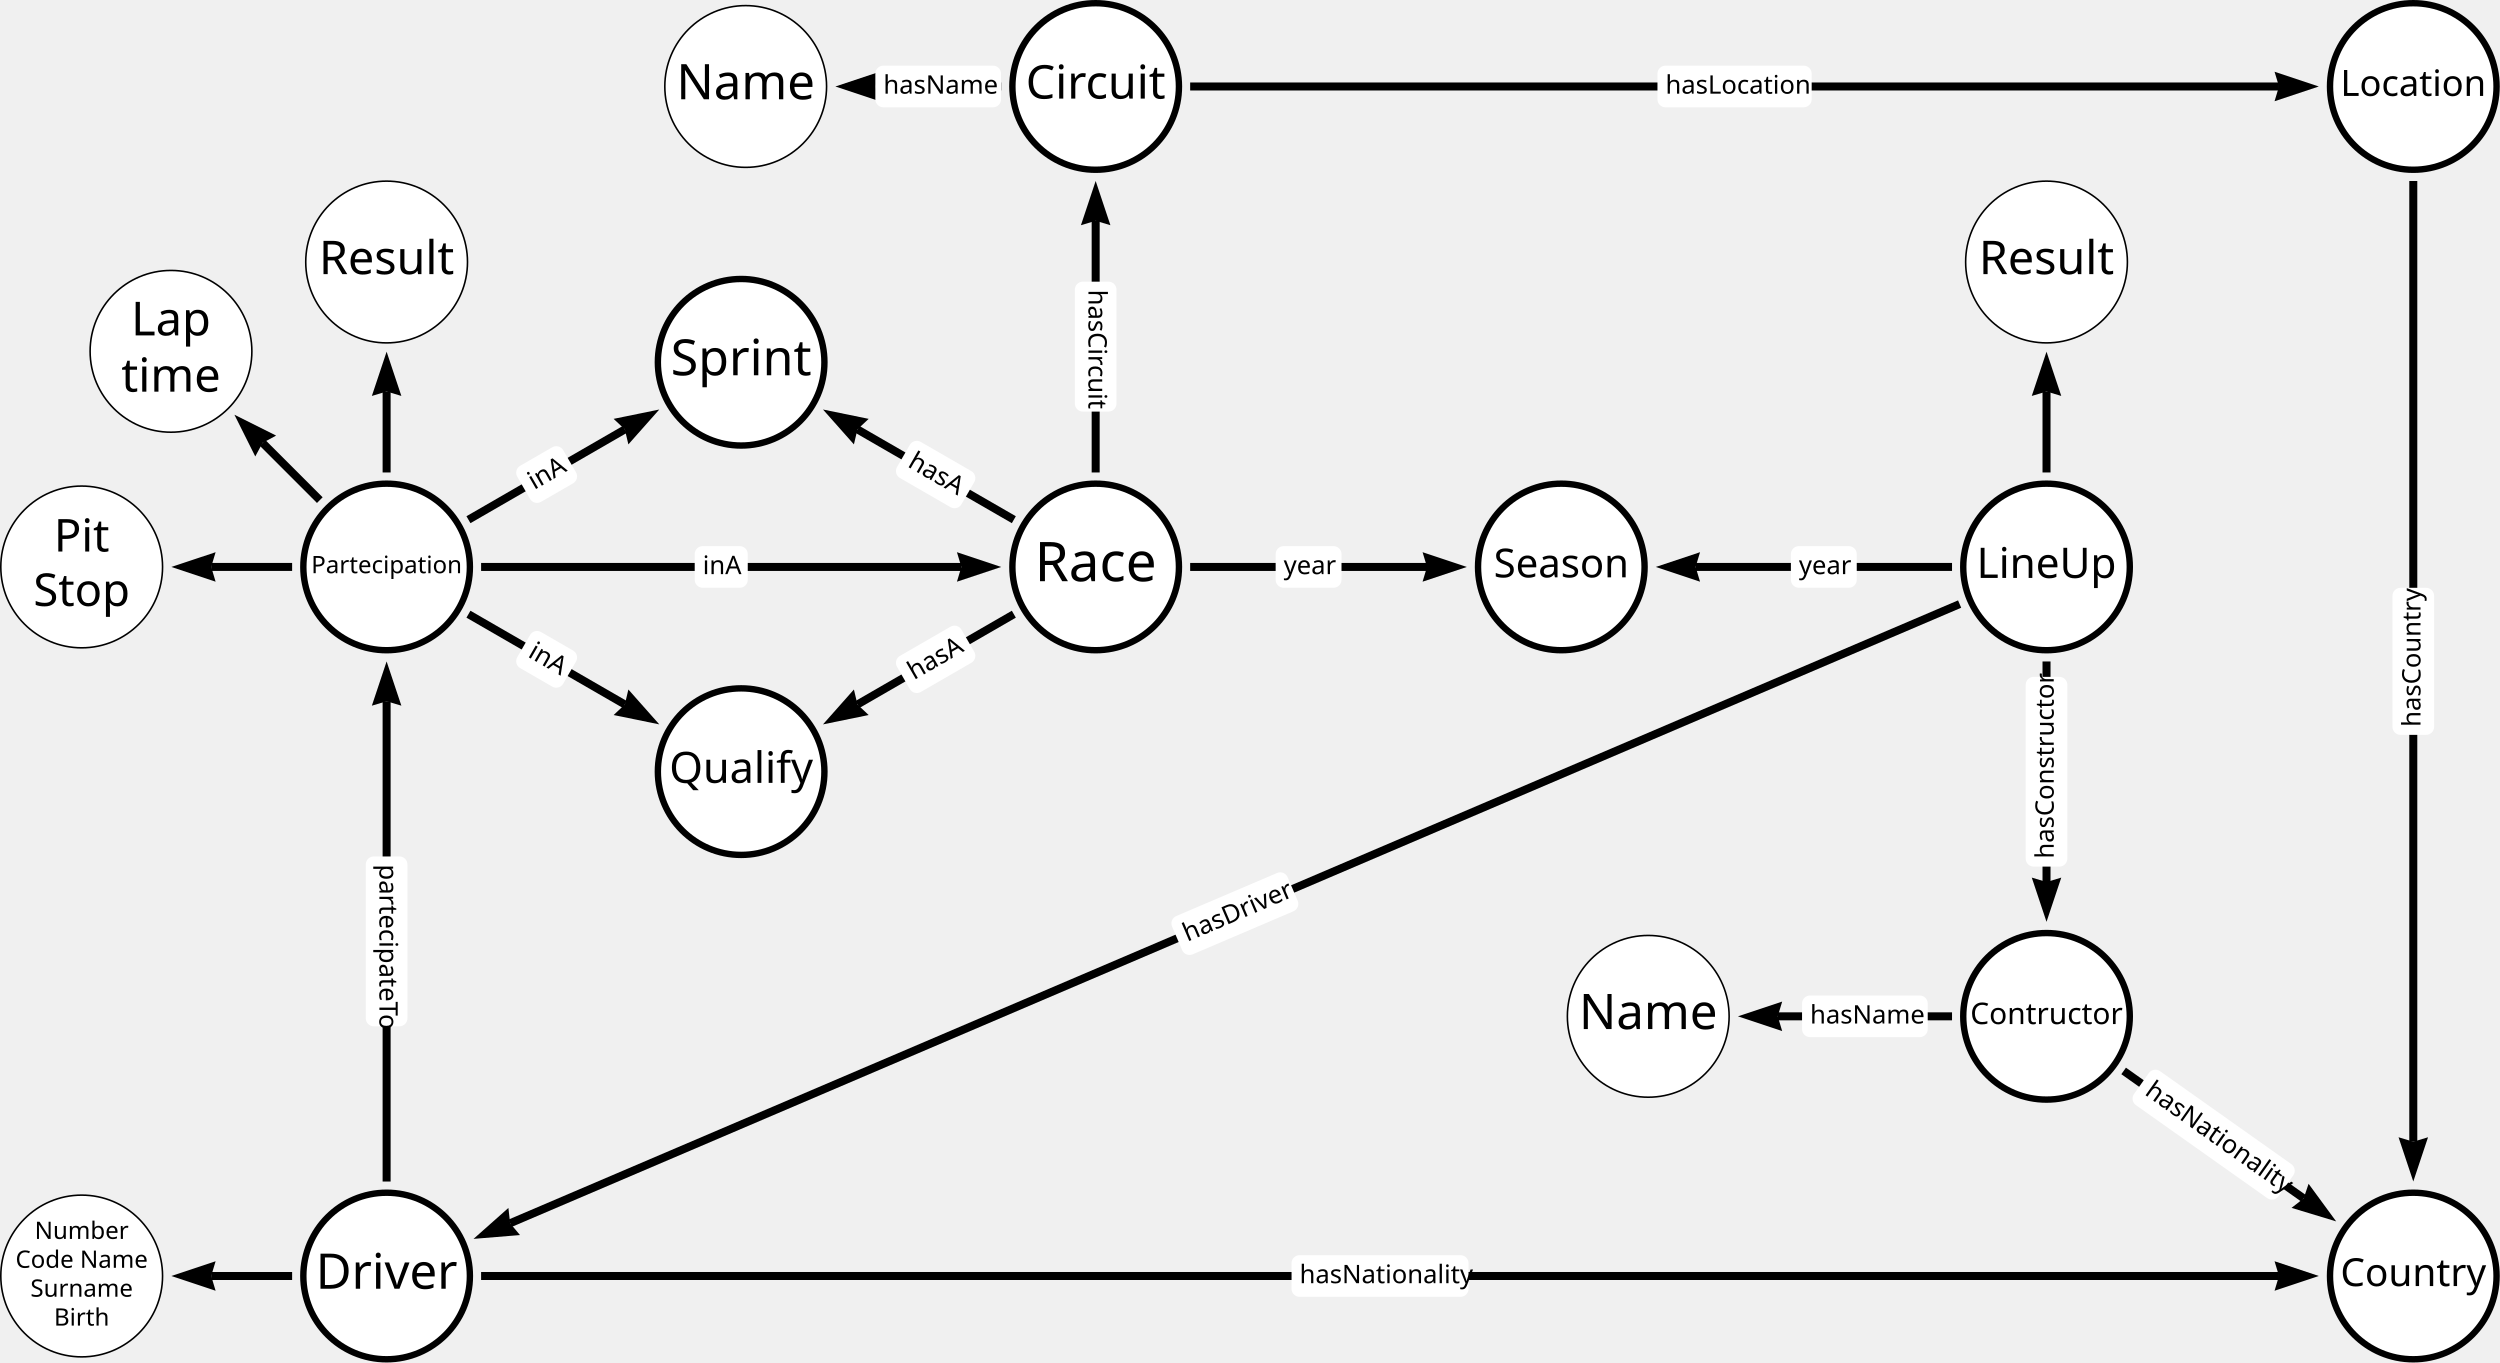
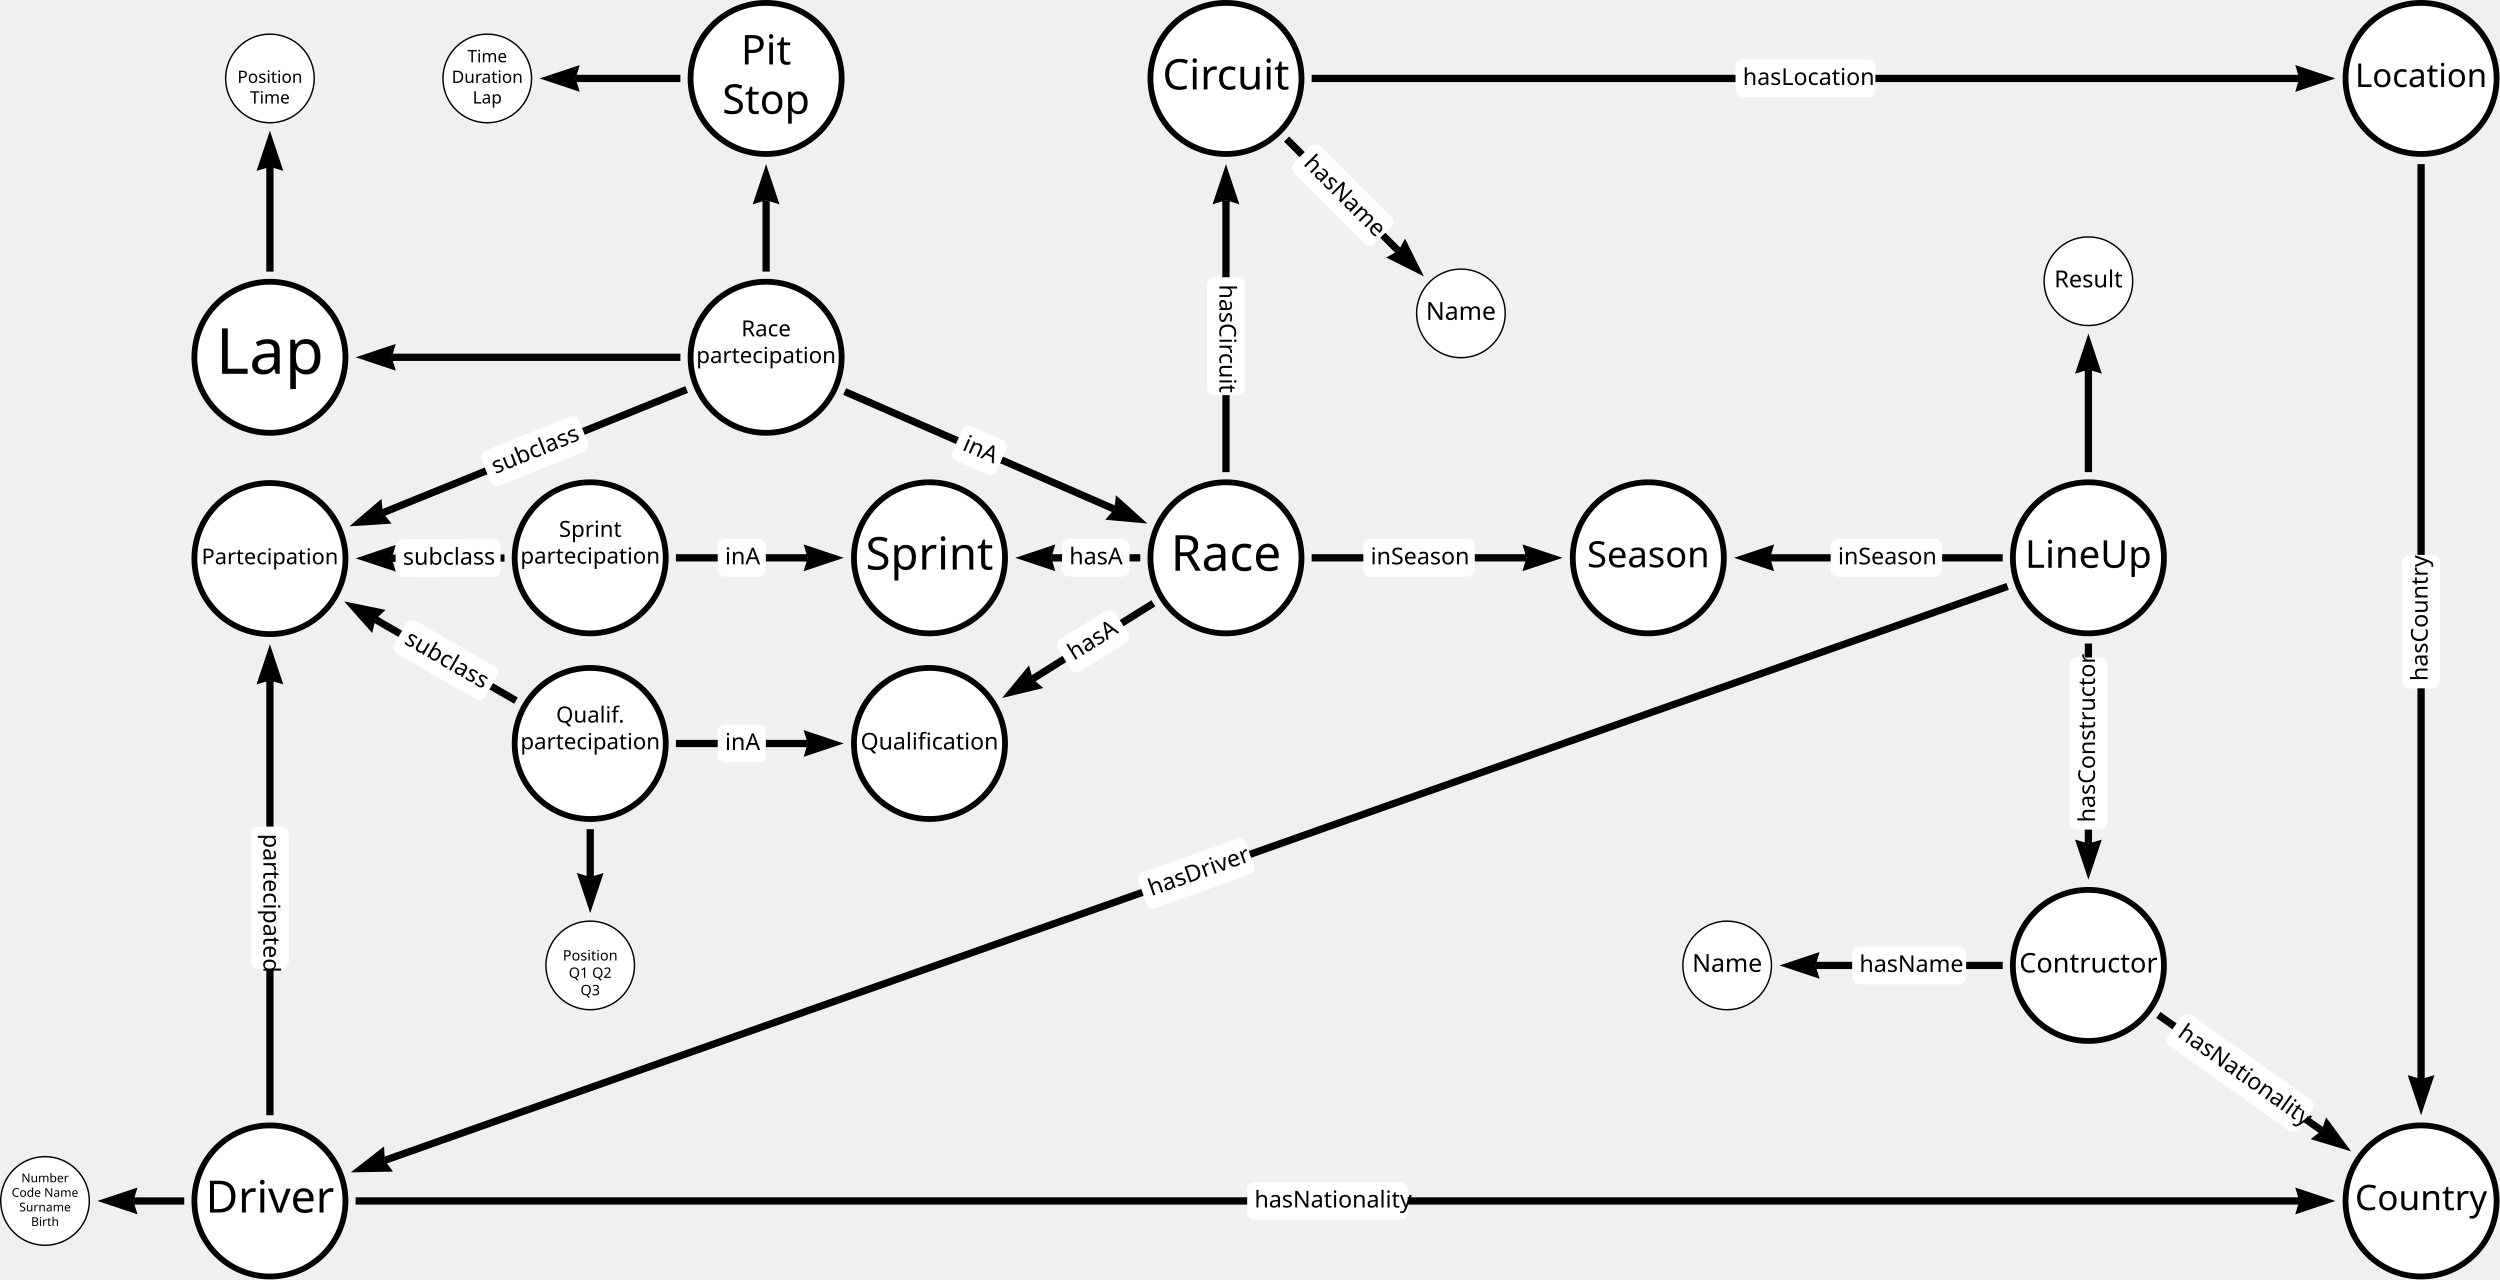
- <svg xmlns="http://www.w3.org/2000/svg" width="1561" height="851" viewBox="0 0 1561 851">
+ <svg xmlns="http://www.w3.org/2000/svg" width="1721" height="881" viewBox="0 0 1721 881">
  <defs>
    <style type="text/css" />
  </defs>
-   <g transform="translate(750.1355 54) scale(1)">
-     <g class="relationship">
-       <g transform="translate(-66 0) rotate(0)" stroke-width="5" stroke="#000000">
+   <g transform="translate(909.9529 84) scale(1)">
+     <g class="relationship">
+       <g transform="translate(-66 -30) rotate(0)" stroke-width="5" stroke="#000000">
        <path d="M 59 0 L 738.859 0" />
        <polygon points="-24.862,0 -27.625,9.208 0,0 -27.625,-9.208" fill="#000000" transform="translate(763.7214 0) rotate(0)" stroke="none" />
      </g>
-       <g transform="translate(332.9296 0) rotate(0) translate(0 -13)">
+       <g transform="translate(332.9296 -30) rotate(0) translate(0 -13)">
        <g transform="translate(0 0)">
          <g transform="translate(-48.14453 0)" fill="#ffffff" stroke="#000000" stroke-width="0">
            <rect x="0" y="0" width="96.289" height="26" rx="5" ry="5" stroke="none" />
            <text xml:space="preserve" x="5" y="17.5" stroke="none" text-anchor="left" font-family="sans-serif" font-size="16" font-weight="normal" fill="#000000">hasLocation</text>
          </g>
        </g>
      </g>
    </g>
    <g class="relationship">
-       <g transform="translate(756.7214 0) rotate(90)" stroke-width="5" stroke="#000000">
-         <path d="M 59 0 L 658.871 0" />
-         <polygon points="-24.862,0 -27.625,9.208 0,0 -27.625,-9.208" fill="#000000" transform="translate(683.7331 0) rotate(0)" stroke="none" />
-       </g>
-       <g transform="translate(756.7214 358.9355) rotate(270) translate(0 -13)">
+       <g transform="translate(756.7214 -30) rotate(90)" stroke-width="5" stroke="#000000">
+         <path d="M 59 0 L 688.871 0" />
+         <polygon points="-24.862,0 -27.625,9.208 0,0 -27.625,-9.208" fill="#000000" transform="translate(713.7331 0) rotate(0)" stroke="none" />
+       </g>
+       <g transform="translate(756.7214 343.9355) rotate(270) translate(0 -13)">
        <g transform="translate(0 0)">
          <g transform="translate(-45.91016 0)" fill="#ffffff" stroke="#000000" stroke-width="0">
            <rect x="0" y="0" width="91.82" height="26" rx="5" ry="5" stroke="none" />
            <text xml:space="preserve" x="5" y="17.5" stroke="none" text-anchor="left" font-family="sans-serif" font-size="16" font-weight="normal" fill="#000000">hasCountry</text>
          </g>
        </g>
      </g>
    </g>
    <g class="relationship">
-       <g transform="translate(-66 0) rotate(180)" stroke-width="5" stroke="#000000">
-         <path d="M 59 0 L 137.663 0" />
-         <polygon points="-24.862,0 -27.625,9.208 0,0 -27.625,-9.208" fill="#000000" transform="translate(162.5248 0) rotate(0)" stroke="none" />
-       </g>
-       <g transform="translate(-164.3313 1.2042113146774144e-14) rotate(360) translate(0 -13)">
+       <g transform="translate(-66 -30) rotate(45)" stroke-width="5" stroke="#000000">
+         <path d="M 59 0 L 167.876 0" />
+         <polygon points="-24.862,0 -27.625,9.208 0,0 -27.625,-9.208" fill="#000000" transform="translate(192.7385 0) rotate(0)" stroke="none" />
+       </g>
+       <g transform="translate(14.2129 50.2129) rotate(45) translate(0 -13)">
        <g transform="translate(0 0)">
          <g transform="translate(-39.23828 0)" fill="#ffffff" stroke="#000000" stroke-width="0">
            <rect x="0" y="0" width="78.477" height="26" rx="5" ry="5" stroke="none" />
            <text xml:space="preserve" x="5" y="17.5" stroke="none" text-anchor="left" font-family="sans-serif" font-size="16" font-weight="normal" fill="#000000">hasName</text>
          </g>
        </g>
      </g>
    </g>
    <g class="relationship">
      <g transform="translate(-66 300) rotate(-90)" stroke-width="5" stroke="#000000">
-         <path d="M 59 0 L 216.138 0" />
-         <polygon points="-24.862,0 -27.625,9.208 0,0 -27.625,-9.208" fill="#000000" transform="translate(241 0) rotate(0)" stroke="none" />
-       </g>
-       <g transform="translate(-66 162.4311) rotate(90) translate(0 -13)">
+         <path d="M 59 0 L 246.138 0" />
+         <polygon points="-24.862,0 -27.625,9.208 0,0 -27.625,-9.208" fill="#000000" transform="translate(271 0) rotate(0)" stroke="none" />
+       </g>
+       <g transform="translate(-66 147.4311) rotate(90) translate(0 -13)">
        <g transform="translate(0 0)">
          <g transform="translate(-40.56641 0)" fill="#ffffff" stroke="#000000" stroke-width="0">
            <rect x="0" y="0" width="81.133" height="26" rx="5" ry="5" stroke="none" />
            <text xml:space="preserve" x="5" y="17.5" stroke="none" text-anchor="left" font-family="sans-serif" font-size="16" font-weight="normal" fill="#000000">hasCircuit</text>
          </g>
        </g>
      </g>
    </g>
    <g class="relationship">
      <g transform="translate(527.7109 300) rotate(90)" stroke-width="5" stroke="#000000">
        <path d="M 59 0 L 196.734 0" />
        <polygon points="-24.862,0 -27.625,9.208 0,0 -27.625,-9.208" fill="#000000" transform="translate(221.5961 0) rotate(0)" stroke="none" />
      </g>
      <g transform="translate(527.7109 427.867) rotate(270) translate(0 -13)">
        <g transform="translate(0 0)">
          <g transform="translate(-59.24609 0)" fill="#ffffff" stroke="#000000" stroke-width="0">
            <rect x="0" y="0" width="118.492" height="26" rx="5" ry="5" stroke="none" />
            <text xml:space="preserve" x="5" y="17.5" stroke="none" text-anchor="left" font-family="sans-serif" font-size="16" font-weight="normal" fill="#000000">hasConstructor</text>
          </g>
        </g>
      </g>
    </g>
    <g class="relationship">
      <g transform="translate(527.7109 300) rotate(-180)" stroke-width="5" stroke="#000000">
        <path d="M 59 0 L 219.104 0" />
        <polygon points="-24.862,0 -27.625,9.208 0,0 -27.625,-9.208" fill="#000000" transform="translate(243.9661 0) rotate(0)" stroke="none" />
      </g>
      <g transform="translate(388.659 300) rotate(0) translate(0 -13)">
        <g transform="translate(0 0)">
-           <g transform="translate(-20.5625 0)" fill="#ffffff" stroke="#000000" stroke-width="0">
-             <rect x="0" y="0" width="41.125" height="26" rx="5" ry="5" stroke="none" />
-             <text xml:space="preserve" x="5" y="17.5" stroke="none" text-anchor="left" font-family="sans-serif" font-size="16" font-weight="normal" fill="#000000">year</text>
+           <g transform="translate(-38.35938 0)" fill="#ffffff" stroke="#000000" stroke-width="0">
+             <rect x="0" y="0" width="76.719" height="26" rx="5" ry="5" stroke="none" />
+             <text xml:space="preserve" x="5" y="17.5" stroke="none" text-anchor="left" font-family="sans-serif" font-size="16" font-weight="normal" fill="#000000">inSeason</text>
          </g>
        </g>
      </g>
    </g>
    <g class="relationship">
      <g transform="translate(-66 300) rotate(-1.1201878246933418e-14)" stroke-width="5" stroke="#000000">
        <path d="M 59 0 L 206.883 0" />
        <polygon points="-24.862,0 -27.625,9.208 0,0 -27.625,-9.208" fill="#000000" transform="translate(231.7448 0) rotate(0)" stroke="none" />
      </g>
      <g transform="translate(66.94133 300) rotate(-1.1201878246933418e-14) translate(0 -13)">
        <g transform="translate(0 0)">
-           <g transform="translate(-20.5625 0)" fill="#ffffff" stroke="#000000" stroke-width="0">
-             <rect x="0" y="0" width="41.125" height="26" rx="5" ry="5" stroke="none" />
-             <text xml:space="preserve" x="5" y="17.5" stroke="none" text-anchor="left" font-family="sans-serif" font-size="16" font-weight="normal" fill="#000000">year</text>
-           </g>
-         </g>
-       </g>
-     </g>
-     <g class="relationship">
-       <g transform="translate(-66 300) rotate(150)" stroke-width="5" stroke="#000000">
-         <path d="M 59 0 L 171.75 0" />
-         <polygon points="-24.862,0 -27.625,9.208 0,0 -27.625,-9.208" fill="#000000" transform="translate(196.6121 0) rotate(0)" stroke="none" />
-       </g>
-       <g transform="translate(-165.9176 357.6875) rotate(330) translate(0 -13)">
+           <g transform="translate(-38.35938 0)" fill="#ffffff" stroke="#000000" stroke-width="0">
+             <rect x="0" y="0" width="76.719" height="26" rx="5" ry="5" stroke="none" />
+             <text xml:space="preserve" x="5" y="17.5" stroke="none" text-anchor="left" font-family="sans-serif" font-size="16" font-weight="normal" fill="#000000">inSeason</text>
+           </g>
+         </g>
+       </g>
+     </g>
+     <g class="relationship">
+       <g transform="translate(-66 300) rotate(147.9451)" stroke-width="5" stroke="#000000">
+         <path d="M 59 0 L 156.949 0" />
+         <polygon points="-24.862,0 -27.625,9.208 0,0 -27.625,-9.208" fill="#000000" transform="translate(181.8111 0) rotate(0)" stroke="none" />
+       </g>
+       <g transform="translate(-157.5127 357.3055) rotate(327.9451) translate(0 -13)">
        <g transform="translate(0 0)">
          <g transform="translate(-23.23438 0)" fill="#ffffff" stroke="#000000" stroke-width="0">
            <rect x="0" y="0" width="46.469" height="26" rx="5" ry="5" stroke="none" />
            <text xml:space="preserve" x="5" y="17.5" stroke="none" text-anchor="left" font-family="sans-serif" font-size="16" font-weight="normal" fill="#000000">hasA</text>
          </g>
        </g>
      </g>
    </g>
    <g class="relationship">
-       <g transform="translate(-66 300) rotate(-150)" stroke-width="5" stroke="#000000">
-         <path d="M 59 0 L 171.75 0" />
-         <polygon points="-24.862,0 -27.625,9.208 0,0 -27.625,-9.208" fill="#000000" transform="translate(196.6121 0) rotate(0)" stroke="none" />
-       </g>
-       <g transform="translate(-165.9176 242.3125) rotate(30) translate(0 -13)">
+       <g transform="translate(-66 300) rotate(180)" stroke-width="5" stroke="#000000">
+         <path d="M 59 0 L 120.235 0" />
+         <polygon points="-24.862,0 -27.625,9.208 0,0 -27.625,-9.208" fill="#000000" transform="translate(145.0971 0) rotate(0)" stroke="none" />
+       </g>
+       <g transform="translate(-155.6175 300) rotate(360) translate(0 -13)">
        <g transform="translate(0 0)">
          <g transform="translate(-23.23438 0)" fill="#ffffff" stroke="#000000" stroke-width="0">
            <rect x="0" y="0" width="46.469" height="26" rx="5" ry="5" stroke="none" />
            <text xml:space="preserve" x="5" y="17.5" stroke="none" text-anchor="left" font-family="sans-serif" font-size="16" font-weight="normal" fill="#000000">hasA</text>
          </g>
        </g>
      </g>
    </g>
    <g class="relationship">
-       <g transform="translate(-508.7331 742.7331) rotate(-90)" stroke-width="5" stroke="#000000">
-         <path d="M 59 0 L 358.871 0" />
-         <polygon points="-24.862,0 -27.625,9.208 0,0 -27.625,-9.208" fill="#000000" transform="translate(383.7331 0) rotate(0)" stroke="none" />
-       </g>
-       <g transform="translate(-508.7331 533.7976) rotate(90) translate(0 -13)">
-         <g transform="translate(0 0)">
-           <g transform="translate(-53.03125 0)" fill="#ffffff" stroke="#000000" stroke-width="0">
-             <rect x="0" y="0" width="106.062" height="26" rx="5" ry="5" stroke="none" />
-             <text xml:space="preserve" x="5" y="17.5" stroke="none" text-anchor="left" font-family="sans-serif" font-size="16" font-weight="normal" fill="#000000">partecipateTo</text>
-           </g>
-         </g>
-       </g>
-     </g>
-     <g class="relationship">
-       <g transform="translate(-508.7331 300) rotate(7.356324016132957e-15)" stroke-width="5" stroke="#000000">
-         <path d="M 59 0 L 358.871 0" />
-         <polygon points="-24.862,0 -27.625,9.208 0,0 -27.625,-9.208" fill="#000000" transform="translate(383.7331 0) rotate(0)" stroke="none" />
-       </g>
-       <g transform="translate(-299.7976 300) rotate(7.356324016132957e-15) translate(0 -13)">
+       <g transform="translate(-724.1355 742.7331) rotate(-90)" stroke-width="5" stroke="#000000">
+         <path d="M 59 0 L 358.361 0" />
+         <polygon points="-24.862,0 -27.625,9.208 0,0 -27.625,-9.208" fill="#000000" transform="translate(383.2231 0) rotate(0)" stroke="none" />
+       </g>
+       <g transform="translate(-724.1355 534.0526) rotate(90) translate(0 -13)">
+         <g transform="translate(0 0)">
+           <g transform="translate(-49.03125 0)" fill="#ffffff" stroke="#000000" stroke-width="0">
+             <rect x="0" y="0" width="98.062" height="26" rx="5" ry="5" stroke="none" />
+             <text xml:space="preserve" x="5" y="17.5" stroke="none" text-anchor="left" font-family="sans-serif" font-size="16" font-weight="normal" fill="#000000">partecipated</text>
+           </g>
+         </g>
+       </g>
+     </g>
+     <g class="relationship">
+       <g transform="translate(527.7109 300) rotate(-90)" stroke-width="5" stroke="#000000">
+         <path d="M 59 0 L 129.54 0" />
+         <polygon points="-24.862,0 -27.625,9.208 0,0 -27.625,-9.208" fill="#000000" transform="translate(154.4024 0) rotate(0)" stroke="none" />
+       </g>
+     </g>
+     <g class="relationship">
+       <g transform="translate(527.7109 580.5961) rotate(180)" stroke-width="5" stroke="#000000">
+         <path d="M 59 0 L 187.816 0" />
+         <polygon points="-24.862,0 -27.625,9.208 0,0 -27.625,-9.208" fill="#000000" transform="translate(212.6784 0) rotate(0)" stroke="none" />
+       </g>
+       <g transform="translate(404.3028 580.5961) rotate(360) translate(0 -13)">
+         <g transform="translate(0 0)">
+           <g transform="translate(-39.23828 0)" fill="#ffffff" stroke="#000000" stroke-width="0">
+             <rect x="0" y="0" width="78.477" height="26" rx="5" ry="5" stroke="none" />
+             <text xml:space="preserve" x="5" y="17.5" stroke="none" text-anchor="left" font-family="sans-serif" font-size="16" font-weight="normal" fill="#000000">hasName</text>
+           </g>
+         </g>
+       </g>
+     </g>
+     <g class="relationship">
+       <g transform="translate(527.7109 580.5961) rotate(35.29809)" stroke-width="5" stroke="#000000">
+         <path d="M 59 0 L 196.734 0" />
+         <polygon points="-24.862,0 -27.625,9.208 0,0 -27.625,-9.208" fill="#000000" transform="translate(221.5961 0) rotate(0)" stroke="none" />
+       </g>
+       <g transform="translate(632.0705 654.4815) rotate(35.29809) translate(0 -13)">
+         <g transform="translate(0 0)">
+           <g transform="translate(-55.25 0)" fill="#ffffff" stroke="#000000" stroke-width="0">
+             <rect x="0" y="0" width="110.5" height="26" rx="5" ry="5" stroke="none" />
+             <text xml:space="preserve" x="5" y="17.5" stroke="none" text-anchor="left" font-family="sans-serif" font-size="16" font-weight="normal" fill="#000000">hasNationality</text>
+           </g>
+         </g>
+       </g>
+     </g>
+     <g class="relationship">
+       <g transform="translate(-724.1355 742.7331) rotate(-8.797306597818863e-15)" stroke-width="5" stroke="#000000">
+         <path d="M 59 0 L 1396.995 0" />
+         <polygon points="-24.862,0 -27.625,9.208 0,0 -27.625,-9.208" fill="#000000" transform="translate(1421.857 0) rotate(0)" stroke="none" />
+       </g>
+       <g transform="translate(3.861886 742.7331) rotate(-8.797306597818863e-15) translate(0 -13)">
+         <g transform="translate(0 0)">
+           <g transform="translate(-55.25 0)" fill="#ffffff" stroke="#000000" stroke-width="0">
+             <rect x="0" y="0" width="110.5" height="26" rx="5" ry="5" stroke="none" />
+             <text xml:space="preserve" x="5" y="17.5" stroke="none" text-anchor="left" font-family="sans-serif" font-size="16" font-weight="normal" fill="#000000">hasNationality</text>
+           </g>
+         </g>
+       </g>
+     </g>
+     <g class="relationship">
+       <g transform="translate(-724.1355 742.7331) rotate(-180)" stroke-width="5" stroke="#000000">
+         <path d="M 59 0 L 93.955 0" />
+         <polygon points="-24.862,0 -27.625,9.208 0,0 -27.625,-9.208" fill="#000000" transform="translate(118.8174 0) rotate(0)" stroke="none" />
+       </g>
+     </g>
+     <g class="relationship">
+       <g transform="translate(527.7109 300) rotate(160.5231)" stroke-width="5" stroke="#000000">
+         <path d="M 59 0 L 1243.968 0" />
+         <polygon points="-24.862,0 -27.625,9.208 0,0 -27.625,-9.208" fill="#000000" transform="translate(1268.83 0) rotate(0)" stroke="none" />
+       </g>
+       <g transform="translate(-86.49254 517.2217) rotate(340.5231) translate(0 -13)">
+         <g transform="translate(0 0)">
+           <g transform="translate(-39.23047 0)" fill="#ffffff" stroke="#000000" stroke-width="0">
+             <rect x="0" y="0" width="78.461" height="26" rx="5" ry="5" stroke="none" />
+             <text xml:space="preserve" x="5" y="17.5" stroke="none" text-anchor="left" font-family="sans-serif" font-size="16" font-weight="normal" fill="#000000">hasDriver</text>
+           </g>
+         </g>
+       </g>
+     </g>
+     <g class="relationship">
+       <g transform="translate(-503.6523 300) rotate(179.8675)" stroke-width="5" stroke="#000000">
+         <path d="M 59 0 L 136.622 0" />
+         <polygon points="-24.862,0 -27.625,9.208 0,0 -27.625,-9.208" fill="#000000" transform="translate(161.4837 0) rotate(0)" stroke="none" />
+       </g>
+       <g transform="translate(-601.4629 300.2263) rotate(359.8675) translate(0 -13)">
+         <g transform="translate(0 0)">
+           <g transform="translate(-36.125 0)" fill="#ffffff" stroke="#000000" stroke-width="0">
+             <rect x="0" y="0" width="72.25" height="26" rx="5" ry="5" stroke="none" />
+             <text xml:space="preserve" x="5" y="17.5" stroke="none" text-anchor="left" font-family="sans-serif" font-size="16" font-weight="normal" fill="#000000">subclass</text>
+           </g>
+         </g>
+       </g>
+     </g>
+     <g class="relationship">
+       <g transform="translate(-503.6523 427.806) rotate(-150)" stroke-width="5" stroke="#000000">
+         <path d="M 59 0 L 170.73 0" />
+         <polygon points="-24.862,0 -27.625,9.208 0,0 -27.625,-9.208" fill="#000000" transform="translate(195.592 0) rotate(0)" stroke="none" />
+       </g>
+       <g transform="translate(-603.1283 370.3736) rotate(30) translate(0 -13)">
+         <g transform="translate(0 0)">
+           <g transform="translate(-36.125 0)" fill="#ffffff" stroke="#000000" stroke-width="0">
+             <rect x="0" y="0" width="72.25" height="26" rx="5" ry="5" stroke="none" />
+             <text xml:space="preserve" x="5" y="17.5" stroke="none" text-anchor="left" font-family="sans-serif" font-size="16" font-weight="normal" fill="#000000">subclass</text>
+           </g>
+         </g>
+       </g>
+     </g>
+     <g class="relationship">
+       <g transform="translate(-382.5677 161.9536) rotate(157.9201)" stroke-width="5" stroke="#000000">
+         <path d="M 59 0 L 284.738 0" />
+         <polygon points="-24.862,0 -27.625,9.208 0,0 -27.625,-9.208" fill="#000000" transform="translate(309.6006 0) rotate(0)" stroke="none" />
+       </g>
+       <g transform="translate(-541.8322 226.559) rotate(337.9201) translate(0 -13)">
+         <g transform="translate(0 0)">
+           <g transform="translate(-36.125 0)" fill="#ffffff" stroke="#000000" stroke-width="0">
+             <rect x="0" y="0" width="72.25" height="26" rx="5" ry="5" stroke="none" />
+             <text xml:space="preserve" x="5" y="17.5" stroke="none" text-anchor="left" font-family="sans-serif" font-size="16" font-weight="normal" fill="#000000">subclass</text>
+           </g>
+         </g>
+       </g>
+     </g>
+     <g class="relationship">
+       <g transform="translate(-503.6523 427.806) rotate(0.000001146143)" stroke-width="5" stroke="#000000">
+         <path d="M 59 0 L 149.693 0" />
+         <polygon points="-24.862,0 -27.625,9.208 0,0 -27.625,-9.208" fill="#000000" transform="translate(174.5552 0) rotate(0)" stroke="none" />
+       </g>
+       <g transform="translate(-399.3058 427.806) rotate(0.000001146143) translate(0 -13)">
        <g transform="translate(0 0)">
          <g transform="translate(-16.5625 0)" fill="#ffffff" stroke="#000000" stroke-width="0">
            <rect x="0" y="0" width="33.125" height="26" rx="5" ry="5" stroke="none" />
            <text xml:space="preserve" x="5" y="17.5" stroke="none" text-anchor="left" font-family="sans-serif" font-size="16" font-weight="normal" fill="#000000">inA</text>
          </g>
        </g>
      </g>
    </g>
    <g class="relationship">
-       <g transform="translate(-508.7331 300) rotate(-90)" stroke-width="5" stroke="#000000">
-         <path d="M 59 0 L 109.54 0" />
-         <polygon points="-24.862,0 -27.625,9.208 0,0 -27.625,-9.208" fill="#000000" transform="translate(134.4024 0) rotate(0)" stroke="none" />
-       </g>
-     </g>
-     <g class="relationship">
-       <g transform="translate(-508.7331 300) rotate(30)" stroke-width="5" stroke="#000000">
-         <path d="M 59 0 L 171.75 0" />
-         <polygon points="-24.862,0 -27.625,9.208 0,0 -27.625,-9.208" fill="#000000" transform="translate(196.6121 0) rotate(0)" stroke="none" />
-       </g>
-       <g transform="translate(-408.8154 357.6875) rotate(30) translate(0 -13)">
+       <g transform="translate(-382.5677 161.9536) rotate(23.56067)" stroke-width="5" stroke="#000000">
+         <path d="M 59 0 L 261.496 0" />
+         <polygon points="-24.862,0 -27.625,9.208 0,0 -27.625,-9.208" fill="#000000" transform="translate(286.3577 0) rotate(0)" stroke="none" />
+       </g>
+       <g transform="translate(-235.6787 226.0079) rotate(23.56067) translate(0 -13)">
        <g transform="translate(0 0)">
          <g transform="translate(-16.5625 0)" fill="#ffffff" stroke="#000000" stroke-width="0">
            <rect x="0" y="0" width="33.125" height="26" rx="5" ry="5" stroke="none" />
            <text xml:space="preserve" x="5" y="17.5" stroke="none" text-anchor="left" font-family="sans-serif" font-size="16" font-weight="normal" fill="#000000">inA</text>
          </g>
        </g>
      </g>
    </g>
    <g class="relationship">
-       <g transform="translate(-508.7331 300) rotate(-30)" stroke-width="5" stroke="#000000">
-         <path d="M 59 0 L 171.75 0" />
-         <polygon points="-24.862,0 -27.625,9.208 0,0 -27.625,-9.208" fill="#000000" transform="translate(196.6121 0) rotate(0)" stroke="none" />
-       </g>
-       <g transform="translate(-408.8154 242.3125) rotate(-30) translate(0 -13)">
+       <g transform="translate(-503.6523 300) rotate(2.7889660279306383e-14)" stroke-width="5" stroke="#000000">
+         <path d="M 59 0 L 149.693 0" />
+         <polygon points="-24.862,0 -27.625,9.208 0,0 -27.625,-9.208" fill="#000000" transform="translate(174.5552 0) rotate(0)" stroke="none" />
+       </g>
+       <g transform="translate(-399.3058 300) rotate(2.7889660279306383e-14) translate(0 -13)">
        <g transform="translate(0 0)">
          <g transform="translate(-16.5625 0)" fill="#ffffff" stroke="#000000" stroke-width="0">
            <rect x="0" y="0" width="33.125" height="26" rx="5" ry="5" stroke="none" />
            <text xml:space="preserve" x="5" y="17.5" stroke="none" text-anchor="left" font-family="sans-serif" font-size="16" font-weight="normal" fill="#000000">inA</text>
          </g>
        </g>
      </g>
    </g>
    <g class="relationship">
-       <g transform="translate(527.7109 300) rotate(-90)" stroke-width="5" stroke="#000000">
-         <path d="M 59 0 L 109.54 0" />
-         <polygon points="-24.862,0 -27.625,9.208 0,0 -27.625,-9.208" fill="#000000" transform="translate(134.4024 0) rotate(0)" stroke="none" />
-       </g>
-     </g>
-     <g class="relationship">
-       <g transform="translate(-508.7331 300) rotate(-180)" stroke-width="5" stroke="#000000">
-         <path d="M 59 0 L 109.54 0" />
-         <polygon points="-24.862,0 -27.625,9.208 0,0 -27.625,-9.208" fill="#000000" transform="translate(134.4024 0) rotate(0)" stroke="none" />
-       </g>
-     </g>
-     <g class="relationship">
-       <g transform="translate(527.7109 580.5961) rotate(180)" stroke-width="5" stroke="#000000">
-         <path d="M 59 0 L 167.816 0" />
-         <polygon points="-24.862,0 -27.625,9.208 0,0 -27.625,-9.208" fill="#000000" transform="translate(192.6784 0) rotate(0)" stroke="none" />
-       </g>
-       <g transform="translate(414.3028 580.5961) rotate(360) translate(0 -13)">
-         <g transform="translate(0 0)">
-           <g transform="translate(-39.23828 0)" fill="#ffffff" stroke="#000000" stroke-width="0">
-             <rect x="0" y="0" width="78.477" height="26" rx="5" ry="5" stroke="none" />
-             <text xml:space="preserve" x="5" y="17.5" stroke="none" text-anchor="left" font-family="sans-serif" font-size="16" font-weight="normal" fill="#000000">hasName</text>
-           </g>
-         </g>
-       </g>
-     </g>
-     <g class="relationship">
-       <g transform="translate(527.7109 580.5961) rotate(35.29809)" stroke-width="5" stroke="#000000">
-         <path d="M 59 0 L 196.734 0" />
-         <polygon points="-24.862,0 -27.625,9.208 0,0 -27.625,-9.208" fill="#000000" transform="translate(221.5961 0) rotate(0)" stroke="none" />
-       </g>
-       <g transform="translate(632.0705 654.4815) rotate(35.29809) translate(0 -13)">
-         <g transform="translate(0 0)">
-           <g transform="translate(-55.25 0)" fill="#ffffff" stroke="#000000" stroke-width="0">
-             <rect x="0" y="0" width="110.5" height="26" rx="5" ry="5" stroke="none" />
-             <text xml:space="preserve" x="5" y="17.5" stroke="none" text-anchor="left" font-family="sans-serif" font-size="16" font-weight="normal" fill="#000000">hasNationality</text>
-           </g>
-         </g>
-       </g>
-     </g>
-     <g class="relationship">
-       <g transform="translate(-508.7331 742.7331) rotate(0)" stroke-width="5" stroke="#000000">
-         <path d="M 59 0 L 1181.592 0" />
-         <polygon points="-24.862,0 -27.625,9.208 0,0 -27.625,-9.208" fill="#000000" transform="translate(1206.454 0) rotate(0)" stroke="none" />
-       </g>
-       <g transform="translate(111.5631 742.7331) rotate(0) translate(0 -13)">
-         <g transform="translate(0 0)">
-           <g transform="translate(-55.25 0)" fill="#ffffff" stroke="#000000" stroke-width="0">
-             <rect x="0" y="0" width="110.5" height="26" rx="5" ry="5" stroke="none" />
-             <text xml:space="preserve" x="5" y="17.5" stroke="none" text-anchor="left" font-family="sans-serif" font-size="16" font-weight="normal" fill="#000000">hasNationality</text>
-           </g>
-         </g>
-       </g>
-     </g>
-     <g class="relationship">
-       <g transform="translate(-508.7331 742.7331) rotate(180)" stroke-width="5" stroke="#000000">
-         <path d="M 59 0 L 109.54 0" />
-         <polygon points="-24.862,0 -27.625,9.208 0,0 -27.625,-9.208" fill="#000000" transform="translate(134.4024 0) rotate(0)" stroke="none" />
-       </g>
-     </g>
-     <g class="relationship">
-       <g transform="translate(-508.7331 300) rotate(-135)" stroke-width="5" stroke="#000000">
-         <path d="M 59 0 L 109.54 0" />
-         <polygon points="-24.862,0 -27.625,9.208 0,0 -27.625,-9.208" fill="#000000" transform="translate(134.4024 0) rotate(0)" stroke="none" />
-       </g>
-     </g>
-     <g class="relationship">
-       <g transform="translate(527.7109 300) rotate(156.8695)" stroke-width="5" stroke="#000000">
-         <path d="M 59 0 L 1043.182 0" />
-         <polygon points="-24.862,0 -27.625,9.208 0,0 -27.625,-9.208" fill="#000000" transform="translate(1068.044 0) rotate(0)" stroke="none" />
-       </g>
-       <g transform="translate(20.9207 516.4833) rotate(336.8695) translate(0 -13)">
-         <g transform="translate(0 0)">
-           <g transform="translate(-39.23047 0)" fill="#ffffff" stroke="#000000" stroke-width="0">
-             <rect x="0" y="0" width="78.461" height="26" rx="5" ry="5" stroke="none" />
-             <text xml:space="preserve" x="5" y="17.5" stroke="none" text-anchor="left" font-family="sans-serif" font-size="16" font-weight="normal" fill="#000000">hasDriver</text>
-           </g>
-         </g>
-       </g>
-     </g>
-     <g class="node">
-       <g fill="#ffffff" stroke="#000000" stroke-width="4">
-         <circle cx="-66" cy="0" r="52" />
-       </g>
-       <g transform="translate(-66 0)">
+       <g transform="translate(-382.5677 -30) rotate(180)" stroke-width="5" stroke="#000000">
+         <path d="M 59 0 L 131.091 0" />
+         <polygon points="-24.862,0 -27.625,9.208 0,0 -27.625,-9.208" fill="#000000" transform="translate(155.9536 0) rotate(0)" stroke="none" />
+       </g>
+     </g>
+     <g class="relationship">
+       <g transform="translate(-503.6523 427.806) rotate(90)" stroke-width="5" stroke="#000000">
+         <path d="M 59 0 L 91.928 0" />
+         <polygon points="-24.862,0 -27.625,9.208 0,0 -27.625,-9.208" fill="#000000" transform="translate(116.7901 0) rotate(0)" stroke="none" />
+       </g>
+     </g>
+     <g class="relationship">
+       <g transform="translate(-724.1355 161.9536) rotate(-90)" stroke-width="5" stroke="#000000">
+         <path d="M 59 0 L 131.091 0" />
+         <polygon points="-24.862,0 -27.625,9.208 0,0 -27.625,-9.208" fill="#000000" transform="translate(155.9536 0) rotate(0)" stroke="none" />
+       </g>
+     </g>
+     <g class="relationship">
+       <g transform="translate(-382.5677 161.9536) rotate(-90)" stroke-width="5" stroke="#000000">
+         <path d="M 59 0 L 108.091 0" />
+         <polygon points="-24.862,0 -27.625,9.208 0,0 -27.625,-9.208" fill="#000000" transform="translate(132.9536 0) rotate(0)" stroke="none" />
+       </g>
+     </g>
+     <g class="relationship">
+       <g transform="translate(-382.5677 161.9536) rotate(180)" stroke-width="5" stroke="#000000">
+         <path d="M 59 0 L 257.706 0" />
+         <polygon points="-24.862,0 -27.625,9.208 0,0 -27.625,-9.208" fill="#000000" transform="translate(282.5677 0) rotate(0)" stroke="none" />
+       </g>
+     </g>
+     <g class="node">
+       <g fill="#ffffff" stroke="#000000" stroke-width="4">
+         <circle cx="-66" cy="-30" r="52" />
+       </g>
+       <g transform="translate(-66 -30)">
        <g transform="scale(0.5820317) translate(0 0)">
          <g transform="translate(0 0)">
            <g font-family="sans-serif" font-size="50" font-weight="normal" fill="#000000" text-anchor="middle">
              <text xml:space="preserve" x="0" y="13" stroke="none">Circuit</text>
            </g>
          </g>
        </g>
      </g>
    </g>
    <g class="node">
      <g fill="#ffffff" stroke="#000000" stroke-width="4">
-         <circle cx="756.721" cy="0" r="52" />
-       </g>
-       <g transform="translate(756.7214 0)">
+         <circle cx="756.721" cy="-30" r="52" />
+       </g>
+       <g transform="translate(756.7214 -30)">
        <g transform="scale(0.4531255) translate(0 0)">
          <g transform="translate(0 0)">
            <g font-family="sans-serif" font-size="50" font-weight="normal" fill="#000000" text-anchor="middle">
              <text xml:space="preserve" x="0" y="13" stroke="none">Location</text>
            </g>
          </g>
        </g>
      </g>
    </g>
    <g class="node">
      <g fill="#ffffff" stroke="#000000" stroke-width="4">
        <circle cx="756.721" cy="742.733" r="52" />
      </g>
      <g transform="translate(756.7214 742.7331)">
        <g transform="scale(0.4843755) translate(0 0)">
          <g transform="translate(0 0)">
            <g font-family="sans-serif" font-size="50" font-weight="normal" fill="#000000" text-anchor="middle">
              <text xml:space="preserve" x="0" y="13" stroke="none">Country</text>
            </g>
          </g>
        </g>
      </g>
    </g>
    <g class="node">
      <g fill="#ffffff" stroke="#000000" stroke-width="1">
-         <circle cx="-284.525" cy="0" r="50.5" />
-       </g>
-       <g transform="translate(-284.5248 0)">
-         <g transform="scale(0.6132816) translate(0 0)">
+         <circle cx="95.743" cy="131.743" r="30.5" />
+       </g>
+       <g transform="translate(95.74255 131.7425)">
+         <g transform="scale(0.3417975) translate(0 0)">
          <g transform="translate(0 0)">
            <g font-family="sans-serif" font-size="50" font-weight="normal" fill="#000000" text-anchor="middle">
              <text xml:space="preserve" x="0" y="13" stroke="none">Name</text>
            </g>
          </g>
        </g>
      </g>
    </g>
    <g class="node">
      <g fill="#ffffff" stroke="#000000" stroke-width="4">
        <circle cx="-66" cy="300" r="52" />
      </g>
      <g transform="translate(-66 300)">
        <g transform="scale(0.6835941) translate(0 0)">
          <g transform="translate(0 0)">
            <g font-family="sans-serif" font-size="50" font-weight="normal" fill="#000000" text-anchor="middle">
              <text xml:space="preserve" x="0" y="13" stroke="none">Race</text>
            </g>
          </g>
        </g>
      </g>
    </g>
    <g class="node">
      <g fill="#ffffff" stroke="#000000" stroke-width="4">
-         <circle cx="-508.733" cy="742.733" r="52" />
-       </g>
-       <g transform="translate(-508.7331 742.7331)">
+         <circle cx="-724.135" cy="742.733" r="52" />
+       </g>
+       <g transform="translate(-724.1355 742.7331)">
        <g transform="scale(0.6132816) translate(0 0)">
          <g transform="translate(0 0)">
            <g font-family="sans-serif" font-size="50" font-weight="normal" fill="#000000" text-anchor="middle">
              <text xml:space="preserve" x="0" y="13" stroke="none">Driver</text>
            </g>
          </g>
        </g>
      </g>
    </g>
    <g class="node">
      <g fill="#ffffff" stroke="#000000" stroke-width="4">
        <circle cx="527.711" cy="580.596" r="52" />
      </g>
      <g transform="translate(527.7109 580.5961)">
        <g transform="scale(0.3730475) translate(0 0)">
          <g transform="translate(0 0)">
            <g font-family="sans-serif" font-size="50" font-weight="normal" fill="#000000" text-anchor="middle">
              <text xml:space="preserve" x="0" y="13" stroke="none">Contructor</text>
            </g>
          </g>
        </g>
      </g>
    </g>
    <g class="node">
      <g fill="#ffffff" stroke="#000000" stroke-width="4">
        <circle cx="527.711" cy="300" r="52" />
      </g>
      <g transform="translate(527.7109 300)">
        <g transform="scale(0.5273442) translate(0 0)">
          <g transform="translate(0 0)">
            <g font-family="sans-serif" font-size="50" font-weight="normal" fill="#000000" text-anchor="middle">
              <text xml:space="preserve" x="0" y="13" stroke="none">LineUp</text>
            </g>
          </g>
        </g>
      </g>
    </g>
    <g class="node">
      <g fill="#ffffff" stroke="#000000" stroke-width="4">
        <circle cx="224.745" cy="300" r="52" />
      </g>
      <g transform="translate(224.7448 300)">
        <g transform="scale(0.5000005) translate(0 0)">
          <g transform="translate(0 0)">
            <g font-family="sans-serif" font-size="50" font-weight="normal" fill="#000000" text-anchor="middle">
              <text xml:space="preserve" x="0" y="13" stroke="none">Season</text>
            </g>
          </g>
        </g>
      </g>
    </g>
    <g class="node">
      <g fill="#ffffff" stroke="#000000" stroke-width="4">
-         <circle cx="-287.367" cy="427.806" r="52" />
-       </g>
-       <g transform="translate(-287.3665 427.806)">
-         <g transform="scale(0.539063) translate(0 0)">
-           <g transform="translate(0 0)">
-             <g font-family="sans-serif" font-size="50" font-weight="normal" fill="#000000" text-anchor="middle">
-               <text xml:space="preserve" x="0" y="13" stroke="none">Qualify</text>
+         <circle cx="-270.097" cy="427.806" r="52" />
+       </g>
+       <g transform="translate(-270.0971 427.806)">
+         <g transform="scale(0.3183601) translate(0 0)">
+           <g transform="translate(0 0)">
+             <g font-family="sans-serif" font-size="50" font-weight="normal" fill="#000000" text-anchor="middle">
+               <text xml:space="preserve" x="0" y="13" stroke="none">Qualification</text>
+             </g>
+           </g>
+         </g>
+       </g>
+     </g>
+     <g class="node">
+       <g fill="#ffffff" stroke="#000000" stroke-width="4">
+         <circle cx="-270.097" cy="300" r="52" />
+       </g>
+       <g transform="translate(-270.0971 300)">
+         <g transform="scale(0.6250004) translate(0 0)">
+           <g transform="translate(0 0)">
+             <g font-family="sans-serif" font-size="50" font-weight="normal" fill="#000000" text-anchor="middle">
+               <text xml:space="preserve" x="0" y="13" stroke="none">Sprint</text>
+             </g>
+           </g>
+         </g>
+       </g>
+     </g>
+     <g class="node">
+       <g fill="#ffffff" stroke="#000000" stroke-width="4">
+         <circle cx="-724.135" cy="300.51" r="52" />
+       </g>
+       <g transform="translate(-724.1355 300.51)">
+         <g transform="scale(0.3007819) translate(0 0)">
+           <g transform="translate(0 0)">
+             <g font-family="sans-serif" font-size="50" font-weight="normal" fill="#000000" text-anchor="middle">
+               <text xml:space="preserve" x="0" y="13" stroke="none">Partecipation</text>
            </g>
          </g>
        </g>
      </g>
    </g>
    <g class="node">
      <g fill="#ffffff" stroke="#000000" stroke-width="1">
-         <circle cx="-508.733" cy="109.598" r="50.5" />
-       </g>
-       <g transform="translate(-508.7331 109.5976)">
-         <g transform="scale(0.5820317) translate(0 0)">
+         <circle cx="527.711" cy="109.598" r="30.5" />
+       </g>
+       <g transform="translate(527.7109 109.5976)">
+         <g transform="scale(0.3242194) translate(0 0)">
          <g transform="translate(0 0)">
            <g font-family="sans-serif" font-size="50" font-weight="normal" fill="#000000" text-anchor="middle">
              <text xml:space="preserve" x="0" y="13" stroke="none">Result</text>
            </g>
          </g>
        </g>
      </g>
    </g>
    <g class="node">
      <g fill="#ffffff" stroke="#000000" stroke-width="4">
-         <circle cx="-287.367" cy="172.194" r="52" />
-       </g>
-       <g transform="translate(-287.3665 172.194)">
-         <g transform="scale(0.6250004) translate(0 0)">
-           <g transform="translate(0 0)">
-             <g font-family="sans-serif" font-size="50" font-weight="normal" fill="#000000" text-anchor="middle">
-               <text xml:space="preserve" x="0" y="13" stroke="none">Sprint</text>
-             </g>
-           </g>
-         </g>
-       </g>
-     </g>
-     <g class="node">
-       <g fill="#ffffff" stroke="#000000" stroke-width="4">
-         <circle cx="-508.733" cy="300" r="52" />
-       </g>
-       <g transform="translate(-508.7331 300)">
-         <g transform="scale(0.3007819) translate(0 0)">
-           <g transform="translate(0 0)">
-             <g font-family="sans-serif" font-size="50" font-weight="normal" fill="#000000" text-anchor="middle">
-               <text xml:space="preserve" x="0" y="13" stroke="none">Partecipation</text>
-             </g>
-           </g>
-         </g>
-       </g>
-     </g>
-     <g class="node">
-       <g fill="#ffffff" stroke="#000000" stroke-width="1">
-         <circle cx="527.711" cy="109.598" r="50.5" />
-       </g>
-       <g transform="translate(527.7109 109.5976)">
-         <g transform="scale(0.5820317) translate(0 0)">
-           <g transform="translate(0 0)">
-             <g font-family="sans-serif" font-size="50" font-weight="normal" fill="#000000" text-anchor="middle">
-               <text xml:space="preserve" x="0" y="13" stroke="none">Result</text>
-             </g>
-           </g>
-         </g>
-       </g>
-     </g>
-     <g class="node">
-       <g fill="#ffffff" stroke="#000000" stroke-width="1">
-         <circle cx="-699.135" cy="300" r="50.5" />
-       </g>
-       <g transform="translate(-699.1355 300)">
+         <circle cx="-382.568" cy="-30" r="52" />
+       </g>
+       <g transform="translate(-382.5677 -30)">
        <g transform="scale(0.5664067) translate(0 0)">
          <g transform="translate(0 0)">
            <g font-family="sans-serif" font-size="50" font-weight="normal" fill="#000000" text-anchor="middle">
              <text xml:space="preserve" x="0" y="-17" stroke="none">Pit</text>
              <text xml:space="preserve" x="0" y="43" stroke="none" text-anchor="middle">Stop</text>
            </g>
          </g>
        </g>
      </g>
    </g>
    <g class="node">
      <g fill="#ffffff" stroke="#000000" stroke-width="1">
-         <circle cx="279.033" cy="580.596" r="50.5" />
+         <circle cx="279.033" cy="580.596" r="30.5" />
      </g>
      <g transform="translate(279.0325 580.5961)">
-         <g transform="scale(0.6132816) translate(0 0)">
+         <g transform="scale(0.3417975) translate(0 0)">
          <g transform="translate(0 0)">
            <g font-family="sans-serif" font-size="50" font-weight="normal" fill="#000000" text-anchor="middle">
              <text xml:space="preserve" x="0" y="13" stroke="none">Name</text>
            </g>
          </g>
        </g>
      </g>
    </g>
    <g class="node">
      <g fill="#ffffff" stroke="#000000" stroke-width="1">
-         <circle cx="-699.135" cy="742.733" r="50.5" />
-       </g>
-       <g transform="translate(-699.1355 742.7331)">
-         <g transform="scale(0.3007819) translate(0 0)">
+         <circle cx="-878.953" cy="742.733" r="30.5" />
+       </g>
+       <g transform="translate(-878.9529 742.7331)">
+         <g transform="scale(0.166993) translate(0 0)">
          <g transform="translate(0 0)">
            <g font-family="sans-serif" font-size="50" font-weight="normal" fill="#000000" text-anchor="middle">
              <text xml:space="preserve" x="0" y="-77" stroke="none">Number</text>
              <text xml:space="preserve" x="0" y="-17" stroke="none" text-anchor="middle">Code Name</text>
              <text xml:space="preserve" x="0" y="43" stroke="none" text-anchor="middle">Surname</text>
              <text xml:space="preserve" x="0" y="103" stroke="none" text-anchor="middle">Birth</text>
            </g>
          </g>
        </g>
      </g>
    </g>
    <g class="node">
+       <g fill="#ffffff" stroke="#000000" stroke-width="4">
+         <circle cx="-724.135" cy="161.954" r="52" />
+       </g>
+       <g transform="translate(-724.1355 161.9536)">
+         <g transform="scale(0.8750001) translate(0 0)">
+           <g transform="translate(0 0)">
+             <g font-family="sans-serif" font-size="50" font-weight="normal" fill="#000000" text-anchor="middle">
+               <text xml:space="preserve" x="0" y="13" stroke="none">Lap</text>
+             </g>
+           </g>
+         </g>
+       </g>
+     </g>
+     <g class="node">
+       <g fill="#ffffff" stroke="#000000" stroke-width="4">
+         <circle cx="-503.652" cy="300" r="52" />
+       </g>
+       <g transform="translate(-503.6523 300)">
+         <g transform="scale(0.3066413) translate(0 0)">
+           <g transform="translate(0 0)">
+             <g font-family="sans-serif" font-size="50" font-weight="normal" fill="#000000" text-anchor="middle">
+               <text xml:space="preserve" x="0" y="-47" stroke="none">Sprint</text>
+               <text xml:space="preserve" x="0" y="13" stroke="none" text-anchor="middle">partecipation</text>
+             </g>
+           </g>
+         </g>
+       </g>
+     </g>
+     <g class="node">
+       <g fill="#ffffff" stroke="#000000" stroke-width="4">
+         <circle cx="-503.652" cy="427.806" r="52" />
+       </g>
+       <g transform="translate(-503.6523 427.806)">
+         <g transform="scale(0.3066413) translate(0 0)">
+           <g transform="translate(0 0)">
+             <g font-family="sans-serif" font-size="50" font-weight="normal" fill="#000000" text-anchor="middle">
+               <text xml:space="preserve" x="0" y="-47" stroke="none">Qualif.</text>
+               <text xml:space="preserve" x="0" y="13" stroke="none" text-anchor="middle">partecipation</text>
+             </g>
+           </g>
+         </g>
+       </g>
+     </g>
+     <g class="node">
+       <g fill="#ffffff" stroke="#000000" stroke-width="4">
+         <circle cx="-382.568" cy="161.954" r="52" />
+       </g>
+       <g transform="translate(-382.5677 161.9536)">
+         <g transform="scale(0.3066413) translate(0 0)">
+           <g transform="translate(0 0)">
+             <g font-family="sans-serif" font-size="50" font-weight="normal" fill="#000000" text-anchor="middle">
+               <text xml:space="preserve" x="0" y="-47" stroke="none">Race</text>
+               <text xml:space="preserve" x="0" y="13" stroke="none" text-anchor="middle">partecipation</text>
+             </g>
+           </g>
+         </g>
+       </g>
+     </g>
+     <g class="node">
      <g fill="#ffffff" stroke="#000000" stroke-width="1">
-         <circle cx="-643.368" cy="165.365" r="50.5" />
-       </g>
-       <g transform="translate(-643.3679 165.3652)">
-         <g transform="scale(0.5859379) translate(0 0)">
-           <g transform="translate(0 0)">
-             <g font-family="sans-serif" font-size="50" font-weight="normal" fill="#000000" text-anchor="middle">
-               <text xml:space="preserve" x="0" y="-17" stroke="none">Lap</text>
-               <text xml:space="preserve" x="0" y="43" stroke="none" text-anchor="middle">time</text>
+         <circle cx="-574.521" cy="-30" r="30.5" />
+       </g>
+       <g transform="translate(-574.5214 -30)">
+         <g transform="scale(0.2363289) translate(0 0)">
+           <g transform="translate(0 0)">
+             <g font-family="sans-serif" font-size="50" font-weight="normal" fill="#000000" text-anchor="middle">
+               <text xml:space="preserve" x="0" y="-47" stroke="none">Time</text>
+               <text xml:space="preserve" x="0" y="13" stroke="none" text-anchor="middle">Duration</text>
+               <text xml:space="preserve" x="0" y="73" stroke="none" text-anchor="middle">Lap</text>
+             </g>
+           </g>
+         </g>
+       </g>
+     </g>
+     <g class="node">
+       <g fill="#ffffff" stroke="#000000" stroke-width="1">
+         <circle cx="-503.652" cy="580.596" r="30.5" />
+       </g>
+       <g transform="translate(-503.6523 580.5961)">
+         <g transform="scale(0.1992196) translate(0 0)">
+           <g transform="translate(0 0)">
+             <g font-family="sans-serif" font-size="50" font-weight="normal" fill="#000000" text-anchor="middle">
+               <text xml:space="preserve" x="0" y="-17" stroke="none">Position</text>
+               <text xml:space="preserve" x="0" y="43" stroke="none" text-anchor="middle">Q1 Q2</text>
+               <text xml:space="preserve" x="0" y="103" stroke="none" text-anchor="middle">Q3</text>
+             </g>
+           </g>
+         </g>
+       </g>
+     </g>
+     <g class="node">
+       <g fill="#ffffff" stroke="#000000" stroke-width="1">
+         <circle cx="-724.135" cy="-30" r="30.5" />
+       </g>
+       <g transform="translate(-724.1355 -30)">
+         <g transform="scale(0.2363289) translate(0 0)">
+           <g transform="translate(0 0)">
+             <g font-family="sans-serif" font-size="50" font-weight="normal" fill="#000000" text-anchor="middle">
+               <text xml:space="preserve" x="0" y="13" stroke="none">Position</text>
+               <text xml:space="preserve" x="0" y="73" stroke="none" text-anchor="middle">Time</text>
            </g>
          </g>
        </g>
      </g>
    </g>
  </g>
</svg>
